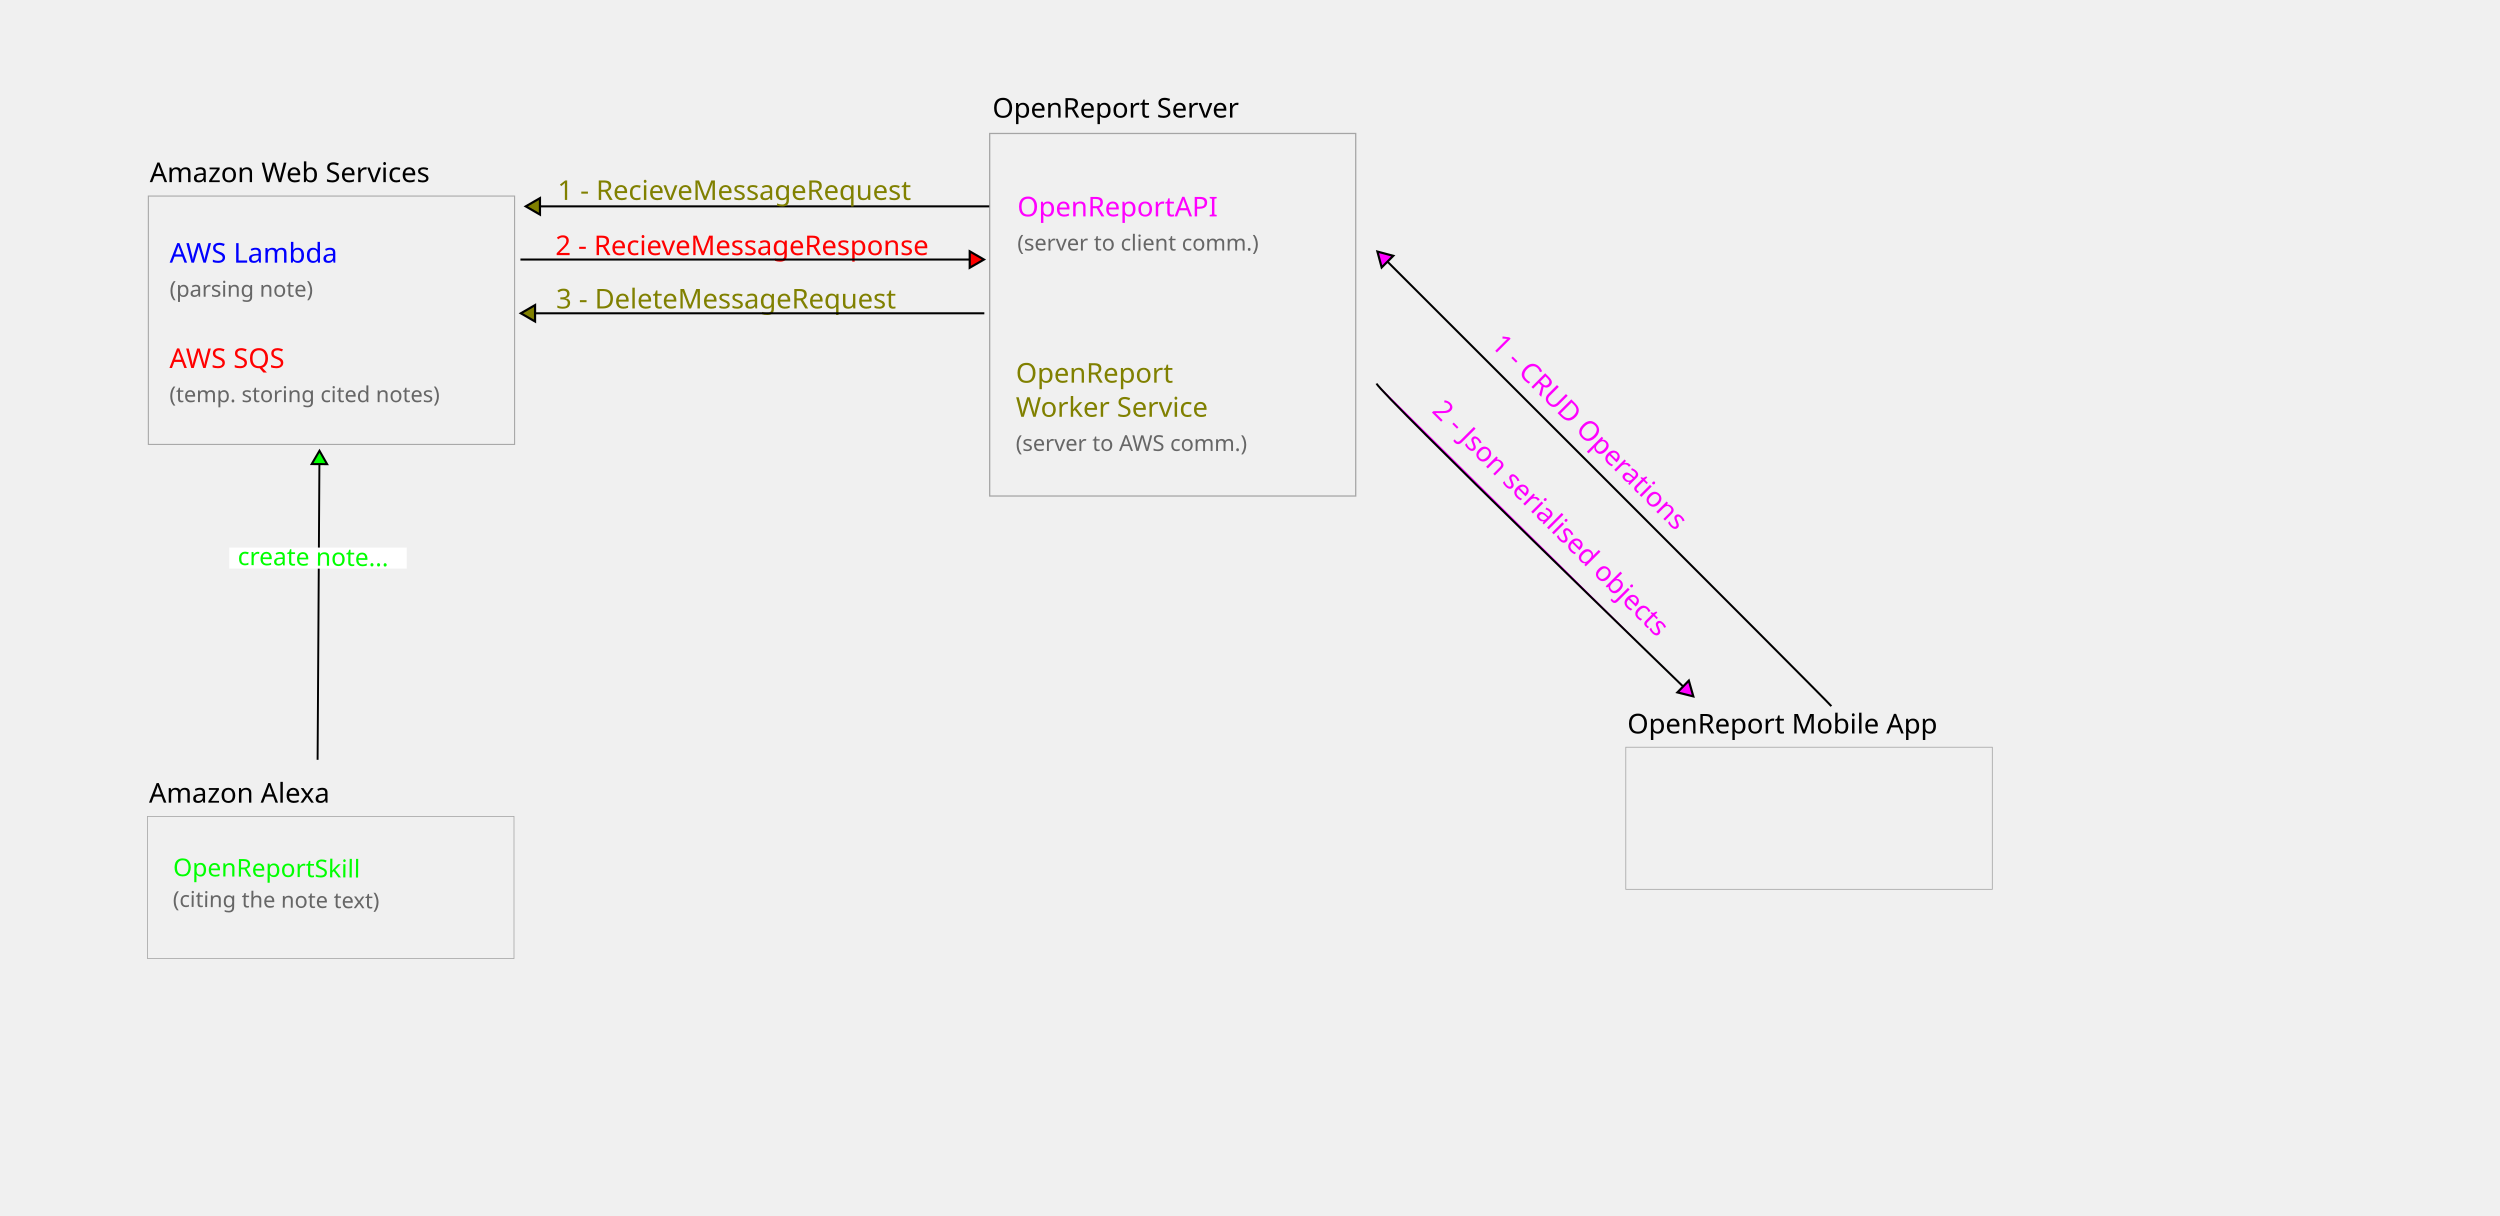
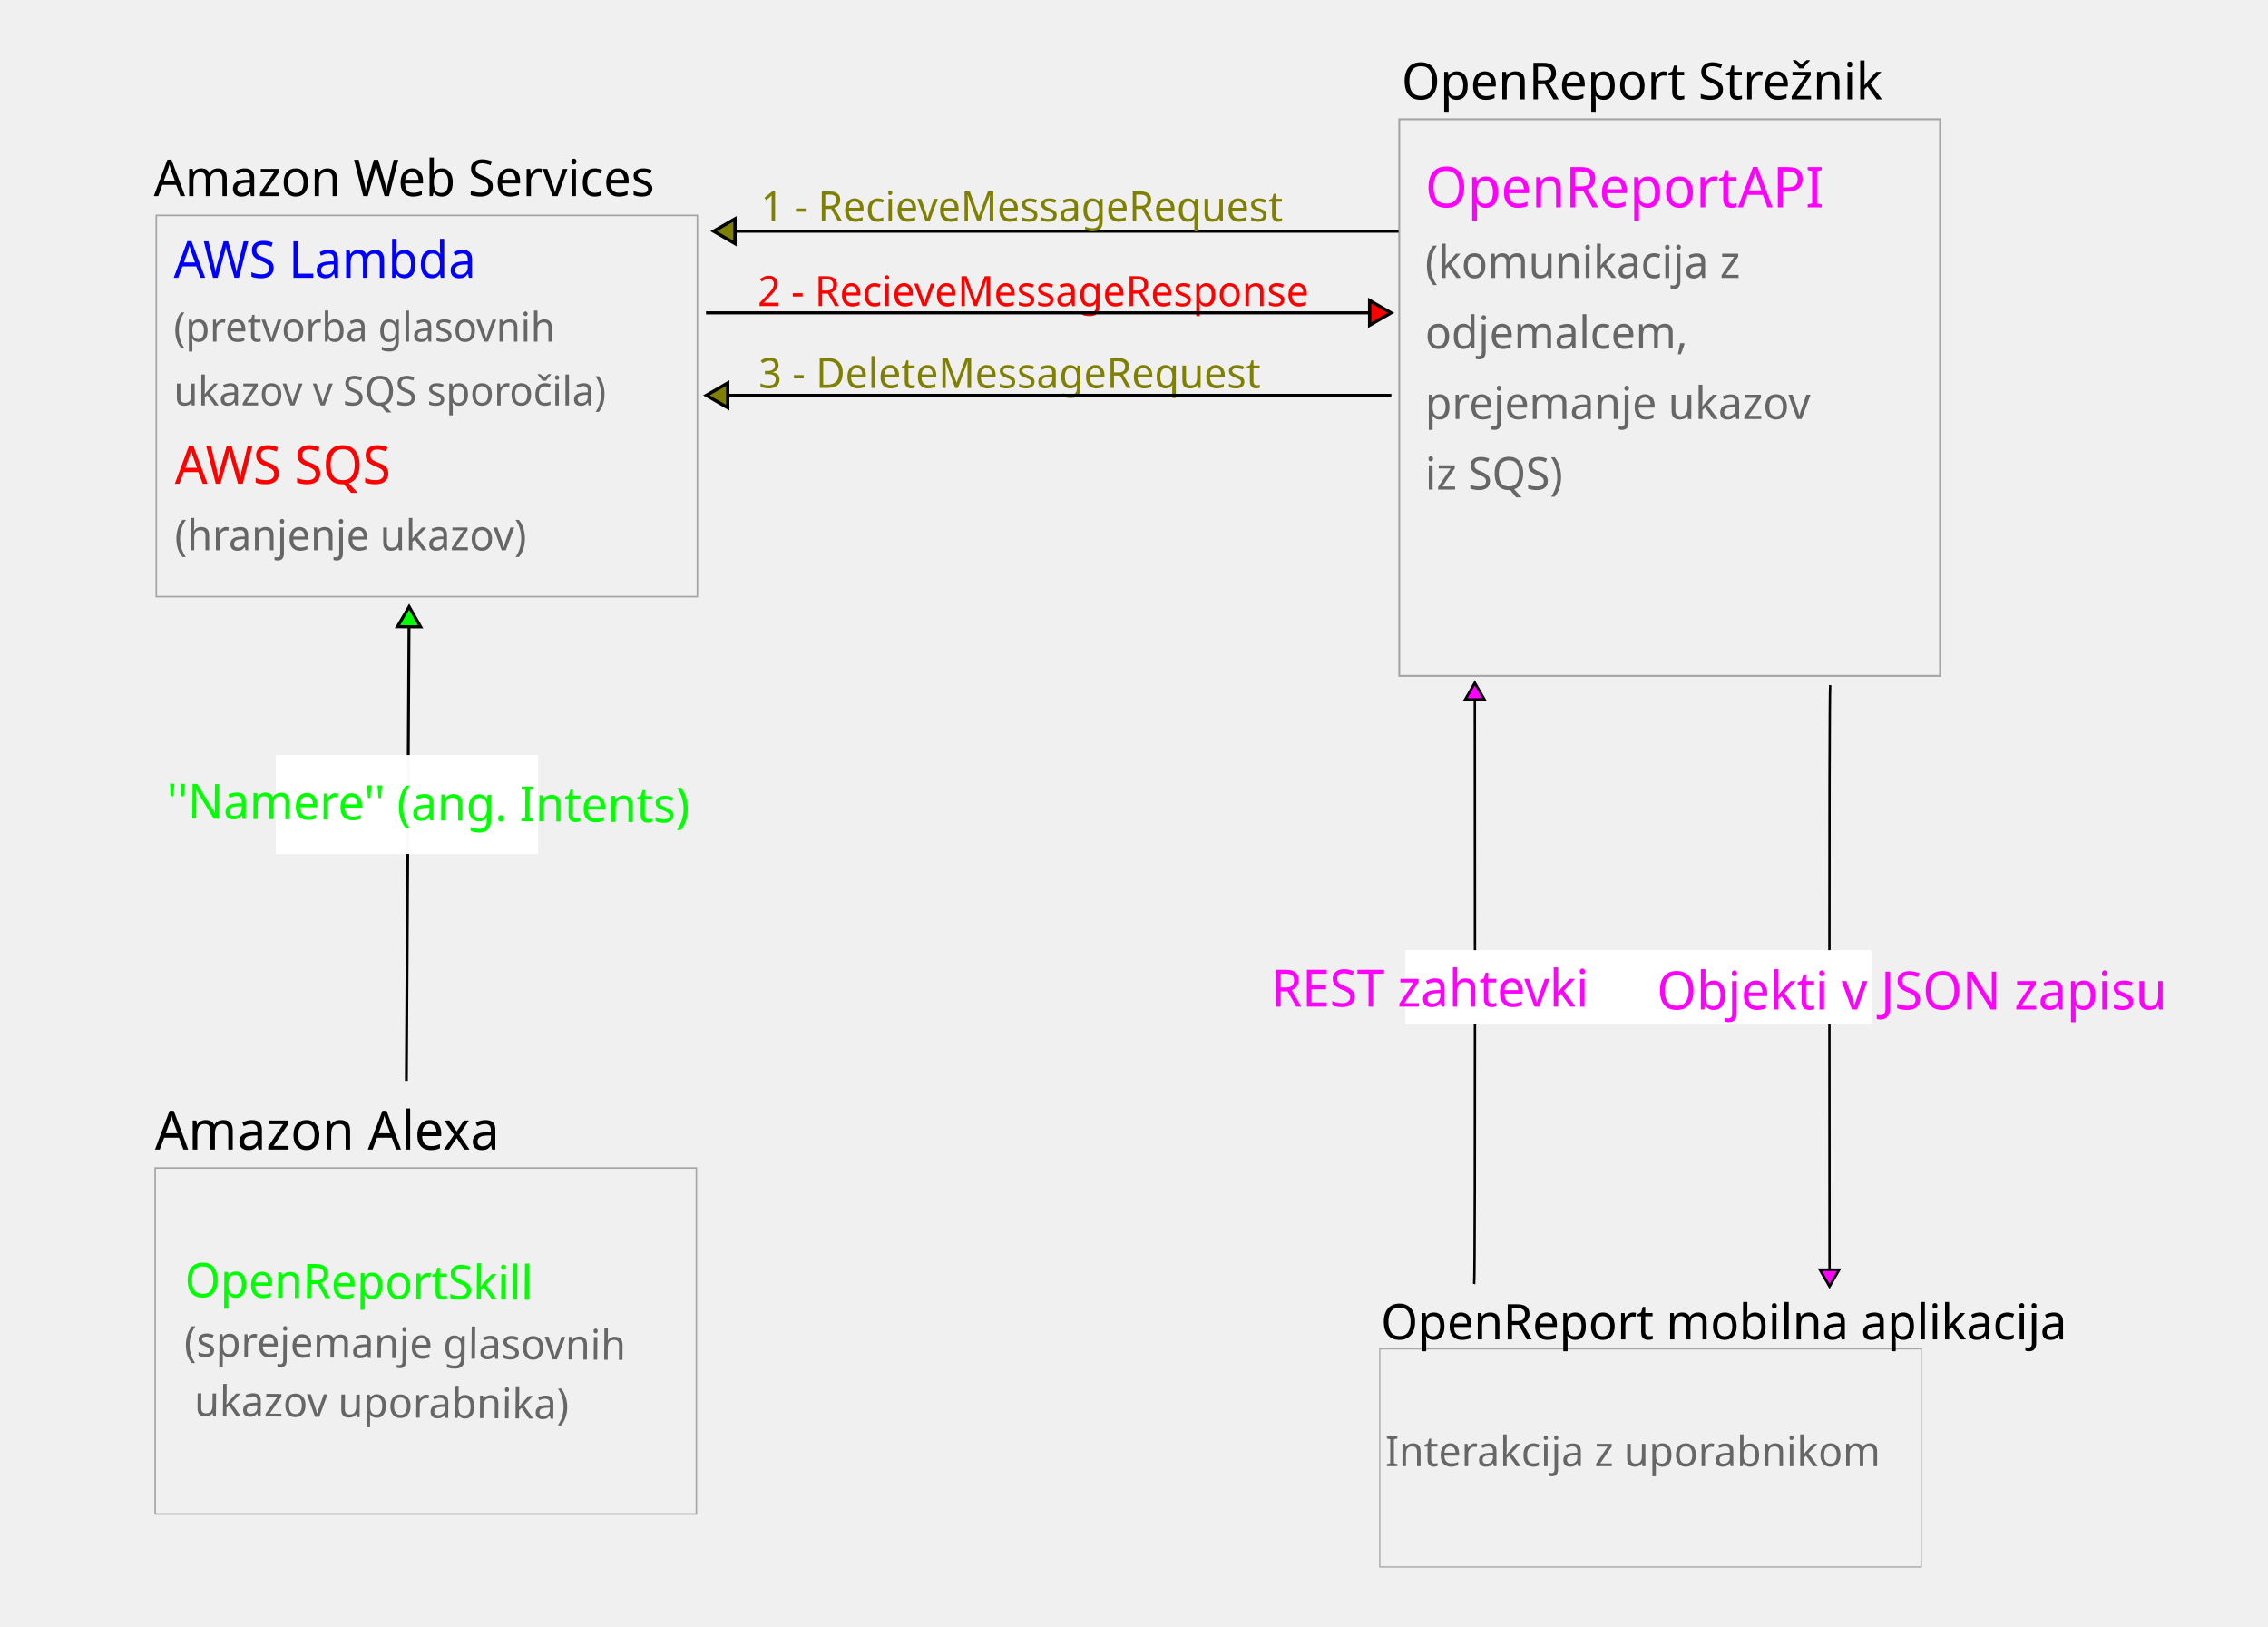
- <svg xmlns="http://www.w3.org/2000/svg" xmlns:ns1="http://www.openswatchbook.org/uri/2009/osb" width="323mm" height="157mm" viewBox="0 0 323 157" version="1.1" id="svg8">
+ <svg xmlns="http://www.w3.org/2000/svg" xmlns:ns1="http://www.openswatchbook.org/uri/2009/osb" id="svg8" version="1.1" viewBox="0 0 219 157" height="157mm" width="219mm">
  <defs id="defs2">
-     <marker orient="auto" refY="0" refX="0" id="marker3198" style="overflow:visible">
-       <path id="path3196" d="M 5.77,0 -2.88,5 V -5 Z" style="fill:#808000;fill-opacity:1;fill-rule:evenodd;stroke:#000000;stroke-width:1pt;stroke-opacity:1" transform="scale(0.8)" />
+     <marker style="overflow:visible" id="marker3198" refX="0" refY="0" orient="auto">
+       <path transform="scale(0.8)" style="fill:#808000;fill-opacity:1;fill-rule:evenodd;stroke:#000000;stroke-width:1pt;stroke-opacity:1" d="M 5.77,0 -2.88,5 V -5 Z" id="path3196" />
    </marker>
-     <rect x="-4.056" y="135.376" width="83.222" height="45.537" id="rect3085" />
-     <marker style="overflow:visible" id="marker2984" refX="0" refY="0" orient="auto">
-       <path transform="scale(0.8)" style="fill:#ff00ff;fill-opacity:1;fill-rule:evenodd;stroke:#000000;stroke-width:1pt;stroke-opacity:1" d="M 5.77,0 -2.88,5 V -5 Z" id="path2982" />
+     <rect id="rect3085" height="45.537" width="83.222" y="135.376" x="-4.056" />
+     <marker orient="auto" refY="0" refX="0" id="marker2984" style="overflow:visible">
+       <path id="path2982" d="M 5.77,0 -2.88,5 V -5 Z" style="fill:#ff00ff;fill-opacity:1;fill-rule:evenodd;stroke:#000000;stroke-width:1pt;stroke-opacity:1" transform="scale(0.8)" />
    </marker>
-     <marker orient="auto" refY="0" refX="0" id="marker2944" style="overflow:visible">
-       <path id="path2942" d="M 5.77,0 -2.88,5 V -5 Z" style="fill:#ff00ff;fill-opacity:1;fill-rule:evenodd;stroke:#000000;stroke-width:1pt;stroke-opacity:1" transform="scale(0.8)" />
+     <marker orient="auto" refY="0" refX="0" id="marker2276" style="overflow:visible">
+       <path id="path2274" d="M 5.77,0 -2.88,5 V -5 Z" style="fill:#00ff00;fill-opacity:1;fill-rule:evenodd;stroke:#000000;stroke-width:1pt;stroke-opacity:1" transform="scale(0.8)" />
    </marker>
-     <marker style="overflow:visible" id="marker2276" refX="0" refY="0" orient="auto">
-       <path transform="scale(0.8)" style="fill:#00ff00;fill-opacity:1;fill-rule:evenodd;stroke:#000000;stroke-width:1pt;stroke-opacity:1" d="M 5.77,0 -2.88,5 V -5 Z" id="path2274" />
+     <marker style="overflow:visible" id="Arrow1Lend" refX="0" refY="0" orient="auto">
+       <path transform="matrix(-0.8,0,0,-0.8,-10,0)" style="fill:#000000;fill-opacity:1;fill-rule:evenodd;stroke:#000000;stroke-width:1pt;stroke-opacity:1" d="M 0,0 5,-5 -12.5,0 5,5 Z" id="path895" />
    </marker>
-     <marker orient="auto" refY="0" refX="0" id="Arrow1Lend" style="overflow:visible">
-       <path id="path895" d="M 0,0 5,-5 -12.5,0 5,5 Z" style="fill:#000000;fill-opacity:1;fill-rule:evenodd;stroke:#000000;stroke-width:1pt;stroke-opacity:1" transform="matrix(-0.8,0,0,-0.8,-10,0)" />
+     <linearGradient ns1:paint="solid" id="linearGradient859">
+       <stop id="stop857" offset="0" style="stop-color:#000000;stop-opacity:1;" />
+     </linearGradient>
+     <marker orient="auto" refY="0" refX="0" id="TriangleOutL-7" style="overflow:visible">
+       <path id="path1034-5" d="M 5.77,0 -2.88,5 V -5 Z" style="fill:#000000;fill-opacity:1;fill-rule:evenodd;stroke:#000000;stroke-width:1pt;stroke-opacity:1" transform="scale(0.8)" />
    </marker>
-     <linearGradient id="linearGradient859" ns1:paint="solid">
-       <stop style="stop-color:#000000;stop-opacity:1;" offset="0" id="stop857" />
-     </linearGradient>
-     <marker style="overflow:visible" id="TriangleOutL-7" refX="0" refY="0" orient="auto">
-       <path transform="scale(0.8)" style="fill:#000000;fill-opacity:1;fill-rule:evenodd;stroke:#000000;stroke-width:1pt;stroke-opacity:1" d="M 5.77,0 -2.88,5 V -5 Z" id="path1034-5" />
+     <marker orient="auto" refY="0" refX="0" id="marker3198-4" style="overflow:visible">
+       <path id="path3196-3" d="M 5.77,0 -2.88,5 V -5 Z" style="fill:#ff0000;fill-opacity:1;fill-rule:evenodd;stroke:#000000;stroke-width:1pt;stroke-opacity:1" transform="scale(0.8)" />
    </marker>
-     <marker style="overflow:visible" id="marker3198-4" refX="0" refY="0" orient="auto">
-       <path transform="scale(0.8)" style="fill:#ff0000;fill-opacity:1;fill-rule:evenodd;stroke:#000000;stroke-width:1pt;stroke-opacity:1" d="M 5.77,0 -2.88,5 V -5 Z" id="path3196-3" />
+     <marker orient="auto" refY="0" refX="0" id="marker3198-49" style="overflow:visible">
+       <path id="path3196-2" d="M 5.77,0 -2.88,5 V -5 Z" style="fill:#808000;fill-opacity:1;fill-rule:evenodd;stroke:#000000;stroke-width:1pt;stroke-opacity:1" transform="scale(0.8)" />
    </marker>
-     <marker style="overflow:visible" id="marker3198-49" refX="0" refY="0" orient="auto">
-       <path transform="scale(0.8)" style="fill:#808000;fill-opacity:1;fill-rule:evenodd;stroke:#000000;stroke-width:1pt;stroke-opacity:1" d="M 5.77,0 -2.88,5 V -5 Z" id="path3196-2" />
+     <marker style="overflow:visible" id="marker2984-7" refX="0" refY="0" orient="auto">
+       <path transform="scale(0.8)" style="fill:#ff00ff;fill-opacity:1;fill-rule:evenodd;stroke:#000000;stroke-width:1pt;stroke-opacity:1" d="M 5.77,0 -2.88,5 V -5 Z" id="path2982-5" />
    </marker>
  </defs>
  <g id="layer1">
-     <g id="g1334-0" transform="translate(132.2661,0.8152662)">
-       <text id="text1644-9" y="86.35" x="51.316" style="font-style:normal;font-weight:normal;font-size:2.822px;line-height:1.25;font-family:sans-serif;letter-spacing:0px;word-spacing:0px;fill:#000000;fill-opacity:1;stroke:none;stroke-width:0.265" xml:space="preserve">
-         <tspan style="font-size:2.822px;stroke-width:0.265" y="86.35" x="51.316" id="tspan1642-7" />
+     <g transform="translate(132.2661,0.8152662)" id="g1334-0">
+       <text xml:space="preserve" style="font-style:normal;font-weight:normal;font-size:2.822px;line-height:1.25;font-family:sans-serif;letter-spacing:0px;word-spacing:0px;fill:#000000;fill-opacity:1;stroke:none;stroke-width:0.265" x="47.224" y="79.867" id="text1644-9">
+         <tspan id="tspan1642-7" x="47.224" y="79.867" style="font-size:2.822px;stroke-width:0.265" />
      </text>
-       <rect y="104.668" x="-113.212" height="18.359" width="47.354" id="rect2141-5" style="opacity:0.98;fill:none;fill-opacity:1;stroke:#000000;stroke-width:0.102;stroke-miterlimit:4;stroke-dasharray:none;stroke-dashoffset:0;stroke-opacity:0.322" />
-       <text id="text2145-5" y="102.891" x="-113.017" style="font-style:normal;font-weight:normal;font-size:3.528px;line-height:1.25;font-family:sans-serif;letter-spacing:0px;word-spacing:0px;fill:#000000;fill-opacity:1;stroke:none;stroke-width:0.265" xml:space="preserve">
-         <tspan style="font-size:3.528px;stroke-width:0.265" y="102.891" x="-113.017" id="tspan2143-4">Amazon Alexa</tspan>
+       <rect style="opacity:0.98;fill:none;fill-opacity:1;stroke:#000000;stroke-width:0.145;stroke-miterlimit:4;stroke-dasharray:none;stroke-dashoffset:0;stroke-opacity:0.322" id="rect2141-5" width="52.256" height="33.403" x="-117.281" y="111.94" />
+       <text transform="scale(0.981063,1.019303)" xml:space="preserve" style="font-style:normal;font-weight:normal;font-size:5.124px;line-height:1.25;font-family:sans-serif;letter-spacing:0px;word-spacing:0px;fill:#000000;fill-opacity:1;stroke:none;stroke-width:0.384" x="-119.563" y="108.079" id="text2145-5">
+         <tspan id="tspan2143-4" x="-119.563" y="108.079" style="font-size:5.124px;stroke-width:0.384">Amazon Alexa</tspan>
      </text>
-       <rect style="opacity:0.98;fill:none;fill-opacity:1;stroke:#000000;stroke-width:0.163;stroke-miterlimit:4;stroke-dasharray:none;stroke-dashoffset:0;stroke-opacity:0.322" id="rect2141-5-7" width="47.293" height="46.841" x="-4.399" y="16.429" />
-       <text xml:space="preserve" style="font-style:normal;font-weight:normal;font-size:3.528px;line-height:1.25;font-family:sans-serif;letter-spacing:0px;word-spacing:0px;fill:#000000;fill-opacity:1;stroke:none;stroke-width:0.265" x="-4.048" y="14.382" id="text2145-5-6">
-         <tspan x="-4.048" y="14.382" style="font-size:3.528px;stroke-width:0.265" id="tspan2874">OpenReport Server</tspan>
+       <text transform="scale(0.981063,1.019303)" id="text2145-5-6" y="8.613" x="3.134" style="font-style:normal;font-weight:normal;font-size:4.852px;line-height:1.25;font-family:sans-serif;letter-spacing:0px;word-spacing:0px;fill:#000000;fill-opacity:1;stroke:none;stroke-width:0.364" xml:space="preserve">
+         <tspan id="tspan1419" style="font-size:4.852px;stroke-width:0.364" y="8.613" x="3.134">OpenReport Strežnik</tspan>
      </text>
-       <rect style="opacity:0.98;fill:none;fill-opacity:1;stroke:#000000;stroke-width:0.102;stroke-miterlimit:4;stroke-dasharray:none;stroke-dashoffset:0;stroke-opacity:0.322" id="rect2141-5-6" width="47.354" height="18.359" x="77.786" y="95.727" />
-       <text xml:space="preserve" style="font-style:normal;font-weight:normal;font-size:3.528px;line-height:1.25;font-family:sans-serif;letter-spacing:0px;word-spacing:0px;fill:#000000;fill-opacity:1;stroke:none;stroke-width:0.265" x="77.98" y="93.949" id="text2145-5-9">
-         <tspan x="77.98" y="93.949" style="font-size:3.528px;stroke-width:0.265" id="tspan2886">OpenReport Mobile App</tspan>
+       <rect y="129.404" x="0.969" height="21.061" width="52.286" id="rect2141-5-6" style="opacity:0.98;fill:none;fill-opacity:1;stroke:#000000;stroke-width:0.115;stroke-miterlimit:4;stroke-dasharray:none;stroke-dashoffset:0;stroke-opacity:0.322" />
+       <text transform="scale(0.981063,1.019303)" id="text2145-5-9" y="126.056" x="1.102" style="font-style:normal;font-weight:normal;font-size:4.664px;line-height:1.25;font-family:sans-serif;letter-spacing:0px;word-spacing:0px;fill:#000000;fill-opacity:1;stroke:none;stroke-width:0.35" xml:space="preserve">
+         <tspan id="tspan2886" style="font-size:4.664px;stroke-width:0.35" y="126.056" x="1.102">OpenReport mobilna aplikacija</tspan>
      </text>
-       <text id="text2145-5-6-7" y="31.954" x="-1.331" style="font-style:normal;font-weight:normal;font-size:3.528px;line-height:1.25;font-family:sans-serif;letter-spacing:0px;word-spacing:0px;fill:#000000;fill-opacity:1;stroke:none;stroke-width:0.265" xml:space="preserve">
-         <tspan id="tspan2874-4" style="font-size:3.528px;stroke-width:0.265" y="31.954" x="-1.331" />
+       <text xml:space="preserve" style="font-style:normal;font-weight:normal;font-size:3.528px;line-height:1.25;font-family:sans-serif;letter-spacing:0px;word-spacing:0px;fill:#000000;fill-opacity:1;stroke:none;stroke-width:0.265" x="-5.423" y="25.47" id="text2145-5-6-7">
+         <tspan x="-5.423" y="25.47" style="font-size:3.528px;stroke-width:0.265" id="tspan2874-4" />
      </text>
-       <path style="fill:#00ff00;stroke:#000000;stroke-width:0.249px;stroke-linecap:butt;stroke-linejoin:miter;stroke-opacity:1;marker-end:url(#marker2276)" d="M -91.232,97.348 -90.996,58.574" id="path2910" />
-       <path style="fill:#ff00ff;stroke:#000000;stroke-width:0.265px;stroke-linecap:butt;stroke-linejoin:miter;stroke-opacity:1;marker-end:url(#marker2984)" d="M 104.345,90.42 C 103.594,89.506 46.562,32.555 46.562,32.555" id="path2938" />
-       <path style="fill:#ff00ff;stroke:#000000;stroke-width:0.265px;stroke-linecap:butt;stroke-linejoin:miter;stroke-opacity:1;marker-end:url(#marker2944)" d="m 45.584,48.739 c 0.517,1.315 40.047,39.567 40.047,39.567" id="path2940" />
-       <rect style="opacity:0.98;fill:#ffffff;fill-opacity:1;stroke:none;stroke-width:0.102;stroke-miterlimit:4;stroke-dasharray:none;stroke-dashoffset:0;stroke-opacity:0.322" id="rect3101" width="22.938" height="2.722" x="-102.649" y="69.931" />
-       <text xml:space="preserve" style="font-style:normal;font-weight:normal;font-size:3.175px;line-height:1.25;font-family:sans-serif;letter-spacing:0px;word-spacing:0px;fill:#00ff00;fill-opacity:1;stroke:none;stroke-width:0.265;" x="-100.999" y="72.973" id="text3042" transform="rotate(0.443475)">
-         <tspan x="-100.999" y="72.973" style="font-size:3.175px;stroke-width:0.265;fill:#00ff00;" id="tspan3044">create note...</tspan>
+       <path id="path2910" d="m -93.027,103.527 0.26,-44.481" style="fill:#00ff00;stroke:#000000;stroke-width:0.28px;stroke-linecap:butt;stroke-linejoin:miter;stroke-opacity:1;marker-end:url(#marker2276)" />
+       <path id="path2938" d="m 10.08,123.147 c 0.129,-0.82 0.065,-56.97 0.065,-56.97" style="fill:#ff00ff;stroke:#000000;stroke-width:0.233px;stroke-linecap:butt;stroke-linejoin:miter;stroke-opacity:1;marker-end:url(#marker2984)" />
+       <rect y="72.075" x="-105.633" height="9.545" width="25.327" id="rect3101" style="opacity:0.98;fill:#ffffff;fill-opacity:1;stroke:none;stroke-width:0.201;stroke-miterlimit:4;stroke-dasharray:none;stroke-dashoffset:0;stroke-opacity:0.322" />
+       <text transform="matrix(0.9810336,0.00788942,-0.00759345,1.019272,0,0)" id="text3042" y="77.616" x="-117.816" style="font-style:normal;font-weight:normal;font-size:4.6px;line-height:1.25;font-family:sans-serif;letter-spacing:0px;word-spacing:0px;fill:#00ff00;fill-opacity:1;stroke:none;stroke-width:0.383" xml:space="preserve">
+         <tspan id="tspan3044" style="font-size:4.6px;fill:#00ff00;stroke-width:0.383" y="77.616" x="-117.816">''Namere'' (ang. Intents)</tspan>
      </text>
-       <rect style="opacity:0.98;fill:none;fill-opacity:1;stroke:#000000;stroke-width:0.135;stroke-miterlimit:4;stroke-dasharray:none;stroke-dashoffset:0;stroke-opacity:0.322" id="rect2141-5-5" width="47.321" height="32.085" x="-113.1" y="24.516" />
-       <text xml:space="preserve" style="font-style:normal;font-weight:normal;font-size:3.528px;line-height:1.25;font-family:sans-serif;letter-spacing:0px;word-spacing:0px;fill:#000000;fill-opacity:1;stroke:none;stroke-width:0.265" x="-112.923" y="22.722" id="text2145-5-2">
-         <tspan id="tspan2143-4-5" x="-112.923" y="22.722" style="font-size:3.528px;stroke-width:0.265">Amazon Web Services</tspan>
-         <tspan x="-112.923" y="27.132" style="font-size:3.528px;stroke-width:0.265" id="tspan3081" />
+       <rect y="19.977" x="-117.173" height="36.807" width="52.249" id="rect2141-5-5" style="opacity:0.98;fill:none;fill-opacity:1;stroke:#000000;stroke-width:0.152;stroke-miterlimit:4;stroke-dasharray:none;stroke-dashoffset:0;stroke-opacity:0.322" />
+       <text transform="scale(0.981063,1.019303)" id="text2145-5-2" y="17.771" x="-119.68" style="font-style:normal;font-weight:normal;font-size:4.807px;line-height:1.25;font-family:sans-serif;letter-spacing:0px;word-spacing:0px;fill:#000000;fill-opacity:1;stroke:none;stroke-width:0.361" xml:space="preserve">
+         <tspan style="font-size:4.807px;stroke-width:0.361" y="17.771" x="-119.68" id="tspan2143-4-5">Amazon Web Services</tspan>
+         <tspan id="tspan3081" style="font-size:4.807px;stroke-width:0.361" y="23.78" x="-119.68" />
      </text>
-       <text xml:space="preserve" id="text3083" style="fill:black;fill-opacity:1;stroke:none;font-family:sans-serif;font-style:normal;font-weight:normal;font-size:10.583px;line-height:1.25;letter-spacing:0px;word-spacing:0px;white-space:pre;shape-inside:url(#rect3085);" />
-       <path style="fill:#808000;stroke:#000000;stroke-width:0.265;stroke-linecap:butt;stroke-linejoin:miter;stroke-miterlimit:4;stroke-dasharray:none;stroke-opacity:1;marker-end:url(#marker3198)" d="M -4.455,25.847 H -63.113" id="path3103" />
-       <text id="text2145-5-6-4" y="25.018" x="-60.237" style="font-style:normal;font-weight:normal;font-size:3.528px;line-height:1.25;font-family:sans-serif;letter-spacing:0px;word-spacing:0px;fill:#808000;fill-opacity:1;stroke:none;stroke-width:0.265;" xml:space="preserve">
-         <tspan style="font-size:3.528px;stroke-width:0.265;fill:#808000;" y="25.018" x="-60.237" id="tspan3236">1 - RecieveMessageRequest</tspan>
+       <text transform="translate(-4.091455,-6.483733)" style="font-style:normal;font-weight:normal;font-size:10.583px;line-height:1.25;font-family:sans-serif;letter-spacing:0px;word-spacing:0px;white-space:pre;shape-inside:url(#rect3085);fill:#000000;fill-opacity:1;stroke:none;" id="text3083" xml:space="preserve" />
+       <path id="path3103" d="M 2.786,21.503 H -61.98" style="fill:#808000;stroke:#000000;stroke-width:0.298;stroke-linecap:butt;stroke-linejoin:miter;stroke-miterlimit:4;stroke-dasharray:none;stroke-opacity:1;marker-end:url(#marker3198)" />
+       <rect y="10.699" x="2.848" height="53.734" width="52.218" id="rect2141-5-7" style="opacity:0.98;fill:none;fill-opacity:1;stroke:#000000;stroke-width:0.184;stroke-miterlimit:4;stroke-dasharray:none;stroke-dashoffset:0;stroke-opacity:0.322" />
+       <text transform="scale(0.981063,1.019303)" xml:space="preserve" style="font-style:normal;font-weight:normal;font-size:3.97px;line-height:1.25;font-family:sans-serif;letter-spacing:0px;word-spacing:0px;fill:#808000;fill-opacity:1;stroke:none;stroke-width:0.298" x="-59.939" y="20.163" id="text2145-5-6-4">
+         <tspan id="tspan3236" x="-59.939" y="20.163" style="font-size:3.97px;fill:#808000;stroke-width:0.298">1 - RecieveMessageRequest</tspan>
      </text>
-       <text xml:space="preserve" style="font-style:normal;font-weight:normal;font-size:3.528px;line-height:1.25;font-family:sans-serif;letter-spacing:0px;word-spacing:0px;fill:#ff0000;fill-opacity:1;stroke:none;stroke-width:0.265;" x="-60.514" y="32.145" id="text2145-5-6-4-8">
-         <tspan id="tspan3236-6" x="-60.514" y="32.145" style="font-size:3.528px;stroke-width:0.265;fill:#ff0000;">2 - RecieveMessageResponse</tspan>
+       <text transform="scale(0.981063,1.019303)" id="text2145-5-6-4-8" y="28.184" x="-60.251" style="font-style:normal;font-weight:normal;font-size:3.97px;line-height:1.25;font-family:sans-serif;letter-spacing:0px;word-spacing:0px;fill:#ff0000;fill-opacity:1;stroke:none;stroke-width:0.298" xml:space="preserve">
+         <tspan style="font-size:3.97px;fill:#ff0000;stroke-width:0.298" y="28.184" x="-60.251" id="tspan3236-6">2 - RecieveMessageResponse</tspan>
      </text>
-       <text id="text2145-5-6-4-8-8" y="39.038" x="-60.417" style="font-style:normal;font-weight:normal;font-size:3.528px;line-height:1.25;font-family:sans-serif;letter-spacing:0px;word-spacing:0px;fill:#808000;fill-opacity:1;stroke:none;stroke-width:0.265;" xml:space="preserve">
-         <tspan style="font-size:3.528px;stroke-width:0.265;fill:#808000;" y="39.038" x="-60.417" id="tspan3308">3 - DeleteMessageRequest</tspan>
+       <text transform="scale(0.981063,1.019303)" xml:space="preserve" style="font-style:normal;font-weight:normal;font-size:3.97px;line-height:1.25;font-family:sans-serif;letter-spacing:0px;word-spacing:0px;fill:#808000;fill-opacity:1;stroke:none;stroke-width:0.298" x="-60.142" y="35.942" id="text2145-5-6-4-8-8">
+         <tspan id="tspan3308" x="-60.142" y="35.942" style="font-size:3.97px;fill:#808000;stroke-width:0.298">3 - DeleteMessageRequest</tspan>
      </text>
-       <path id="path3103-1" d="M -65.026,32.717 H -6.368" style="fill:#ff0000;stroke:#000000;stroke-width:0.265;stroke-linecap:butt;stroke-linejoin:miter;stroke-miterlimit:4;stroke-dasharray:none;stroke-opacity:1;marker-end:url(#marker3198-4)" />
-       <path id="path3103-0" d="M -5.09,39.662 H -63.748" style="fill:#808000;stroke:#000000;stroke-width:0.265;stroke-linecap:butt;stroke-linejoin:miter;stroke-miterlimit:4;stroke-dasharray:none;stroke-opacity:1;marker-end:url(#marker3198-49)" />
-       <text id="text2145-5-9-6" y="-11.601" x="73.596" style="font-style:normal;font-weight:normal;font-size:3.528px;line-height:1.25;font-family:sans-serif;letter-spacing:0px;word-spacing:0px;fill:#ff00ff;fill-opacity:1;stroke:none;stroke-width:0.265" xml:space="preserve" transform="rotate(45)">
-         <tspan style="font-size:3.528px;fill:#ff00ff;stroke-width:0.265" y="-11.601" x="73.596" id="tspan3655">1 - CRUD Operations</tspan>
+       <path style="fill:#ff0000;stroke:#000000;stroke-width:0.298;stroke-linecap:butt;stroke-linejoin:miter;stroke-miterlimit:4;stroke-dasharray:none;stroke-opacity:1;marker-end:url(#marker3198-4)" d="M -64.092,29.384 H 0.675" id="path3103-1" />
+       <path style="fill:#808000;stroke:#000000;stroke-width:0.298;stroke-linecap:butt;stroke-linejoin:miter;stroke-miterlimit:4;stroke-dasharray:none;stroke-opacity:1;marker-end:url(#marker3198-49)" d="M 2.085,37.351 H -62.681" id="path3103-0" />
+       <text transform="scale(0.981063,1.019303)" xml:space="preserve" style="font-style:normal;font-weight:normal;font-size:5.346px;line-height:1.25;font-family:sans-serif;letter-spacing:0px;word-spacing:0px;fill:#ff00ff;fill-opacity:1;stroke:none;stroke-width:0.401" x="5.453" y="18.839" id="text2145-5-6-6">
+         <tspan x="5.453" y="18.839" style="font-size:5.346px;fill:#ff00ff;stroke-width:0.401" id="tspan2874-6">OpenReportAPI</tspan>
+         <tspan id="tspan4918" x="5.453" y="25.521" style="font-size:4.277px;fill:#666666;stroke-width:0.401">(komunikacija z</tspan>
+         <tspan id="tspan1501" x="5.453" y="32.203" style="font-size:4.277px;fill:#666666;stroke-width:0.401">odjemalcem,</tspan>
+         <tspan id="tspan1505" x="5.453" y="38.886" style="font-size:4.277px;fill:#666666;stroke-width:0.401">prejemanje ukazov</tspan>
+         <tspan id="tspan1515" x="5.453" y="45.568" style="font-size:4.277px;fill:#666666;stroke-width:0.401">iz SQS)</tspan>
      </text>
-       <text xml:space="preserve" style="font-style:normal;font-weight:normal;font-size:3.528px;line-height:1.25;font-family:sans-serif;letter-spacing:0px;word-spacing:0px;fill:#ff00ff;fill-opacity:1;stroke:none;stroke-width:0.265" x="74.233" y="-0.176" id="text2145-5-9-6-9" transform="rotate(45)">
-         <tspan id="tspan3655-2" x="74.233" y="-0.176" style="font-size:3.528px;fill:#ff00ff;stroke-width:0.265">2 - Json serialised objects</tspan>
+       <text xml:space="preserve" style="font-style:normal;font-weight:normal;font-size:4.499px;line-height:1.25;font-family:sans-serif;letter-spacing:0px;word-spacing:0px;fill:#00ff00;fill-opacity:1;stroke:none;stroke-width:0.375" x="-115.696" y="122.939" id="text3042-0" transform="matrix(0.9810336,0.00788943,-0.00759345,1.019272,0,0)">
+         <tspan x="-115.696" y="122.939" style="font-size:4.499px;fill:#00ff00;stroke-width:0.375" id="tspan3044-4">OpenReportSkill</tspan>
+         <tspan id="tspan4908" x="-115.696" y="128.563" style="font-size:3.999px;fill:#666666;stroke-width:0.375">(sprejemanje glasovnih</tspan>
+         <tspan id="tspan1495" x="-115.696" y="134.187" style="font-size:3.999px;fill:#666666;stroke-width:0.375"> ukazov uporabnika)</tspan>
      </text>
-       <text id="text2145-5-6-6" y="27.143" x="-0.825" style="font-style:normal;font-weight:normal;font-size:3.528px;line-height:1.25;font-family:sans-serif;letter-spacing:0px;word-spacing:0px;fill:#ff00ff;fill-opacity:1;stroke:none;stroke-width:0.265" xml:space="preserve">
-         <tspan id="tspan2874-6" style="font-size:3.528px;fill:#ff00ff;stroke-width:0.265" y="27.143" x="-0.825">OpenReportAPI</tspan>
-         <tspan style="font-size:2.822px;fill:#666666;stroke-width:0.265" y="31.552" x="-0.825" id="tspan4918">(server to client comm.)</tspan>
+       <text transform="scale(0.981063,1.019303)" xml:space="preserve" style="font-style:normal;font-weight:normal;font-size:5.039px;line-height:1.25;font-family:sans-serif;letter-spacing:0px;word-spacing:0px;fill:#808000;fill-opacity:1;stroke:none;stroke-width:0.378" x="-117.612" y="45.019" id="text2145-5-6-4-8-87">
+         <tspan id="tspan3236-6-1" x="-117.612" y="45.019" style="font-size:5.039px;fill:#ff0000;stroke-width:0.378">AWS SQS</tspan>
+         <tspan id="tspan4874" x="-117.612" y="51.318" style="font-size:4.031px;fill:#666666;stroke-width:0.378">(hranjenje ukazov)</tspan>
      </text>
-       <text id="text2145-5-6-49" y="48.623" x="-1.025" style="font-style:normal;font-weight:normal;font-size:3.528px;line-height:1.25;font-family:sans-serif;letter-spacing:0px;word-spacing:0px;fill:#808000;fill-opacity:1;stroke:none;stroke-width:0.265" xml:space="preserve">
-         <tspan id="tspan2874-5" style="font-size:3.528px;fill:#808000;stroke-width:0.265" y="48.623" x="-1.025">OpenReport </tspan>
-         <tspan style="font-size:3.528px;fill:#808000;stroke-width:0.265" y="53.033" x="-1.025" id="tspan3921">Worker Service</tspan>
-         <tspan style="font-size:2.822px;fill:#666666;stroke-width:0.265" y="57.442" x="-1.025" id="tspan4920">(server to AWS comm.)</tspan>
+       <text transform="scale(0.981063,1.019303)" id="text2145-5-6-4-8-87-4" y="25.506" x="-117.718" style="font-style:normal;font-weight:normal;font-size:4.838px;line-height:1.25;font-family:sans-serif;letter-spacing:0px;word-spacing:0px;fill:#0000ff;fill-opacity:1;stroke:none;stroke-width:0.363" xml:space="preserve">
+         <tspan style="font-size:4.838px;fill:#0000ff;stroke-width:0.363" y="25.506" x="-117.718" id="tspan3236-6-1-4">AWS Lambda</tspan>
+         <tspan id="tspan4872" style="font-size:3.87px;fill:#666666;stroke-width:0.363" y="31.553" x="-117.718">(pretvorba glasovnih</tspan>
+         <tspan id="tspan1497" style="font-size:3.87px;fill:#666666;stroke-width:0.363" y="37.6" x="-117.718">ukazov v SQS sporočila)</tspan>
      </text>
-       <text transform="rotate(0.4434751)" id="text3042-0" y="113.223" x="-109.037" style="font-style:normal;font-weight:normal;font-size:3.175px;line-height:1.25;font-family:sans-serif;letter-spacing:0px;word-spacing:0px;fill:#00ff00;fill-opacity:1;stroke:none;stroke-width:0.265" xml:space="preserve">
-         <tspan id="tspan3044-4" style="font-size:3.175px;fill:#00ff00;stroke-width:0.265" y="113.223" x="-109.037">OpenReportSkill</tspan>
-         <tspan style="font-size:2.822px;fill:#666666;stroke-width:0.265" y="117.192" x="-109.037" id="tspan4908">(citing the note text)</tspan>
+       <text transform="scale(0.981063,1.019303)" xml:space="preserve" style="font-style:normal;font-weight:normal;font-size:3.97px;line-height:1.25;font-family:sans-serif;letter-spacing:0px;word-spacing:0px;fill:#000000;fill-opacity:1;stroke:none;stroke-width:0.298" x="1.531" y="138.069" id="text2145-5-9-3">
+         <tspan x="1.531" y="138.069" style="font-size:3.97px;opacity:0.6;fill:#666666;fill-opacity:1;stroke-width:0.298" id="tspan2886-6">Interakcija z uporabnikom</tspan>
      </text>
-       <text id="text2145-5-6-4-8-87" y="46.727" x="-110.375" style="font-style:normal;font-weight:normal;font-size:3.528px;line-height:1.25;font-family:sans-serif;letter-spacing:0px;word-spacing:0px;fill:#808000;fill-opacity:1;stroke:none;stroke-width:0.265" xml:space="preserve">
-         <tspan style="font-size:3.528px;fill:#ff0000;stroke-width:0.265" y="46.727" x="-110.375" id="tspan3236-6-1">AWS SQS</tspan>
-         <tspan style="font-size:2.822px;fill:#666666;stroke-width:0.265" y="51.137" x="-110.375" id="tspan4874">(temp. storing cited notes)</tspan>
+       <path style="fill:#ff00ff;stroke:#000000;stroke-width:0.233px;stroke-linecap:butt;stroke-linejoin:miter;stroke-opacity:1;marker-end:url(#marker2984-7)" d="m 44.462,65.328 c -0.129,0.82 -0.065,56.97 -0.065,56.97" id="path2938-3" />
+       <rect y="90.913" x="3.44" height="7.161" width="45.007" id="rect1259" style="opacity:1;fill:#ffffff;fill-opacity:1;stroke:none;stroke-width:0.437;stroke-opacity:1" />
+       <text transform="scale(0.981063,1.019303)" xml:space="preserve" style="font-style:normal;font-weight:normal;font-size:4.885px;line-height:1.25;font-family:sans-serif;letter-spacing:0px;word-spacing:0px;fill:#ff00ff;fill-opacity:1;stroke:none;stroke-width:0.366" x="-9.697" y="94.534" id="text2145-5-9-6">
+         <tspan id="tspan1181" x="-9.697" y="94.534" style="font-size:4.885px;fill:#ff00ff;stroke-width:0.366">REST zahtevki</tspan>
      </text>
-       <text xml:space="preserve" style="font-style:normal;font-weight:normal;font-size:3.528px;line-height:1.25;font-family:sans-serif;letter-spacing:0px;word-spacing:0px;fill:#0000ff;fill-opacity:1;stroke:none;stroke-width:0.265" x="-110.349" y="33.115" id="text2145-5-6-4-8-87-4">
-         <tspan id="tspan3236-6-1-4" x="-110.349" y="33.115" style="font-size:3.528px;fill:#0000ff;stroke-width:0.265">AWS Lambda</tspan>
-         <tspan x="-110.349" y="37.525" style="font-size:2.822px;fill:#666666;stroke-width:0.265" id="tspan4872">(parsing note)</tspan>
+       <text transform="scale(0.981063,1.019303)" id="text2145-5-9-6-9" y="94.805" x="28.251" style="font-style:normal;font-weight:normal;font-size:5.01px;line-height:1.25;font-family:sans-serif;letter-spacing:0px;word-spacing:0px;fill:#ff00ff;fill-opacity:1;stroke:none;stroke-width:0.376" xml:space="preserve">
+         <tspan id="tspan1415" style="font-size:5.01px;fill:#ff00ff;stroke-width:0.376" y="94.805" x="28.251">Objekti v JSON zapisu</tspan>
+         <tspan id="tspan1185" style="font-size:5.01px;fill:#ff00ff;stroke-width:0.376" y="101.068" x="28.251" />
      </text>
    </g>
  </g>
</svg>
